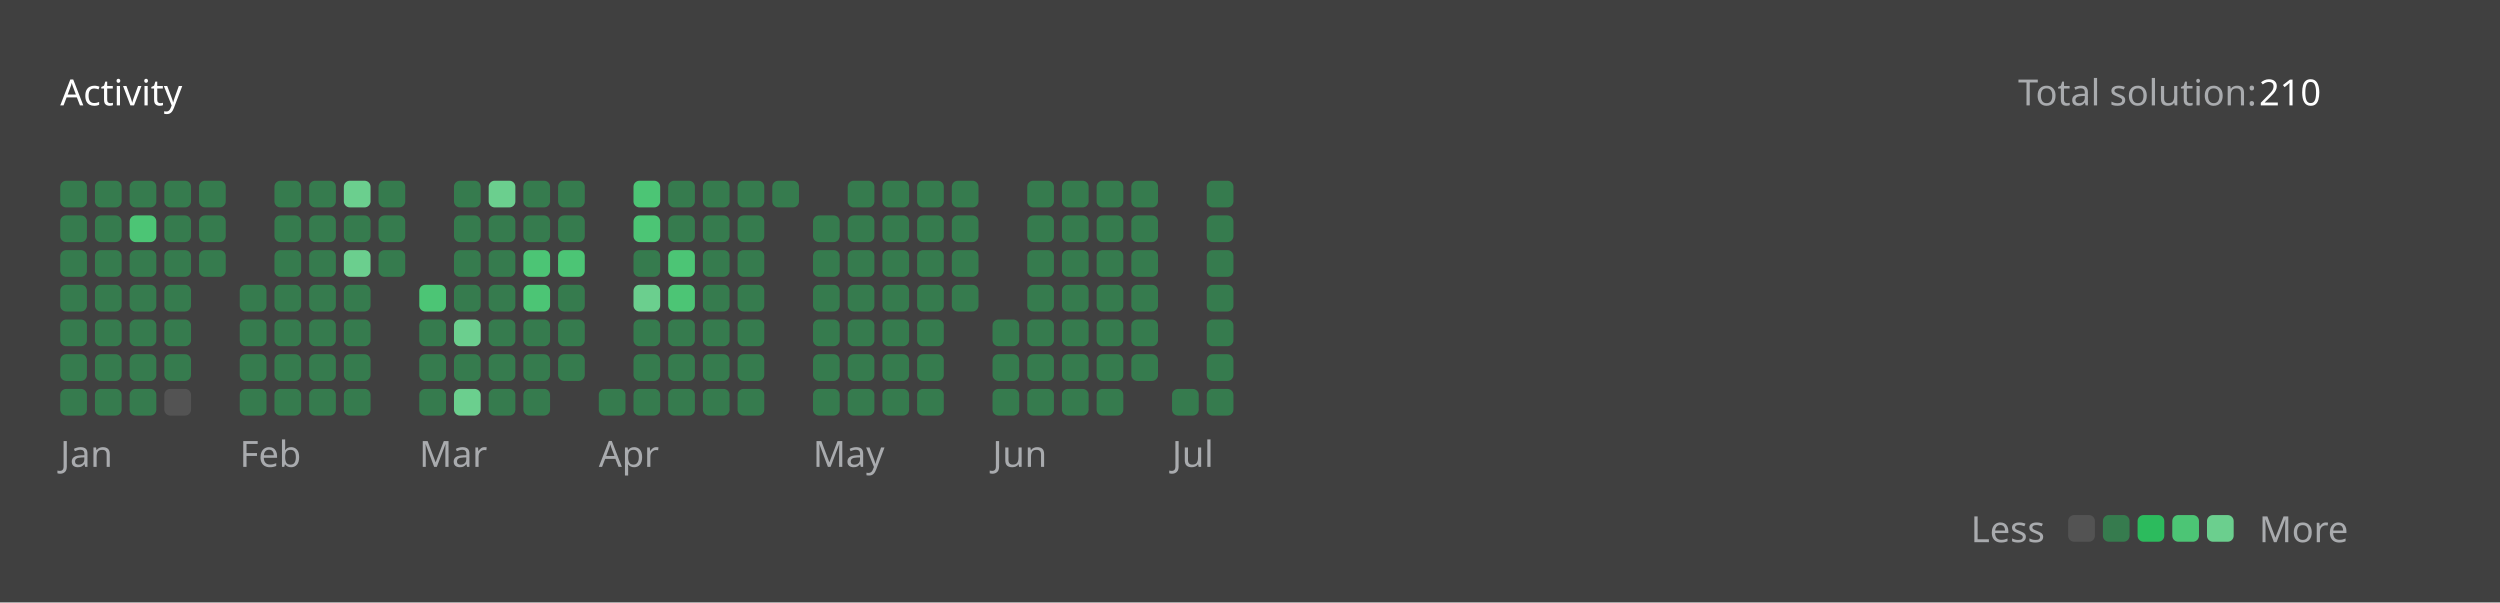
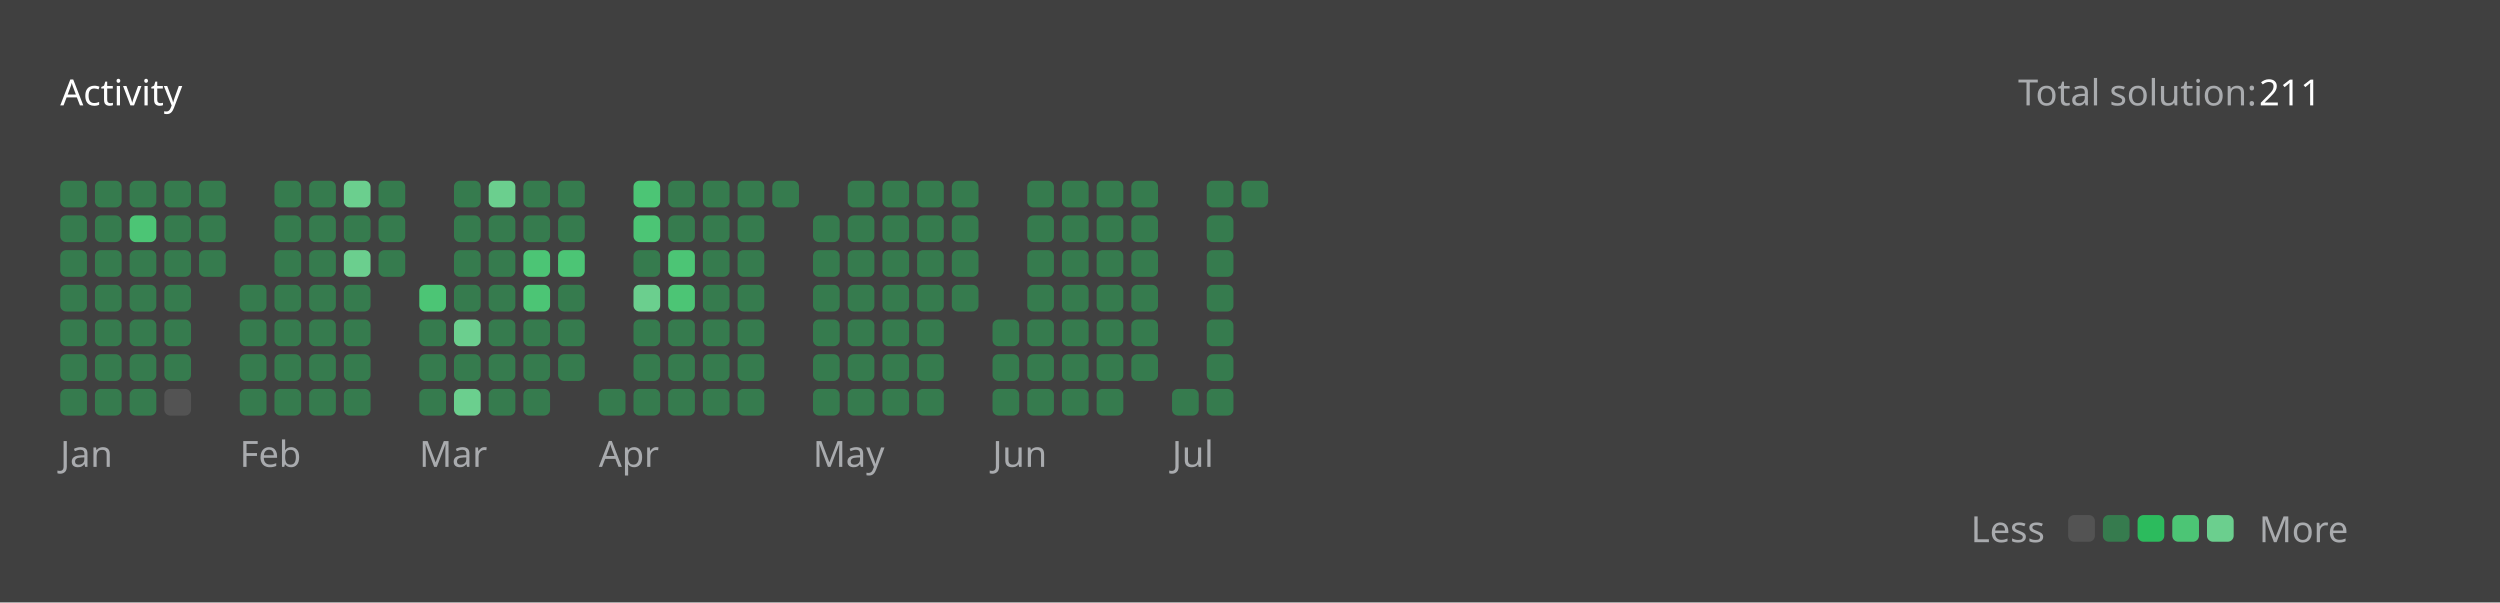
<svg xmlns="http://www.w3.org/2000/svg" version="1.1" height="200" width="830" viewBox="0 0 830 200">
  <style>*{font-family: "Segoe UI", Tahoma, Geneva, Verdana, sans-serif;}</style>
  <style>.title{font-weight: 500;font-size: 1rem;}</style>
  <style>.rotate-90{transform: rotate(-90deg);transform-origin: center;transform-box: fill-box;}</style>
  <style>.state{font-size: .75rem;}</style>
  <style>.light{color: #ffffff;fill: #ffffff;}</style>
  <style>.light-gray{color: #eff2f699;fill: #eff2f699;}</style>
  <style>.dark-gray{color: #ebebf54d;fill: #ebebf54d;}</style>
  <style>.gray{color: #747474;fill: #747474;}</style>
  <style>.orange{color: #ffa116;fill: #ffa116;}</style>
  <style>.background{color: #404040;fill: #404040;}</style>
  <style>.level-1-block{fill: #ffffff1a;}</style>
  <style>.level-2-block{fill: #2cb55d80;}</style>
  <style>.level-3-block{fill: #2cbb5dff;}</style>
  <style>.level-4-block{fill: #4cc575ff;}</style>
  <style>.level-5-block{fill: #6bcf8eff;}</style>
  <rect fill="#404040" x="0" y="0" width="830" height="200" rx="0.5rem" />
  <g text-anchor="start" text-decoration="1" class="title">
    <text x="20" y="35">
      <tspan class="light">Activity</tspan>
      <tspan class="orange" />
    </text>
  </g>
  <g class="state">
    <text x="670" y="35" class="light-gray"> Total solution: </text>
-     <text x="750" y="35" class="light"> 210 </text>
+     <text x="750" y="35" class="light"> 211 </text>
    <text x="678.88" y="180" class="light-gray" text-anchor="end">Less</text>
    <rect x="686.64" y="171" width="8.86" height="8.86" rx="2" ry="2" class="level-1-block" />
    <rect x="698.16" y="171" width="8.86" height="8.86" rx="2" ry="2" class="level-2-block" />
    <rect x="709.68" y="171" width="8.86" height="8.86" rx="2" ry="2" class="level-3-block" />
    <rect x="721.2" y="171" width="8.86" height="8.86" rx="2" ry="2" class="level-4-block" />
    <rect x="732.72" y="171" width="8.86" height="8.86" rx="2" ry="2" class="level-5-block" />
    <text x="750" y="180" class="light-gray">More</text>
  </g>
  <g x="20" y="60">
    <g x="20" y="60">
      <g x="20.0" y="60">
        <rect x="20.0" y="60.0" width="8.86" height="8.86" rx="2" ry="2" class="level-2-block" />
        <rect x="20.0" y="71.52" width="8.86" height="8.86" rx="2" ry="2" class="level-2-block" />
        <rect x="20.0" y="83.04" width="8.86" height="8.86" rx="2" ry="2" class="level-2-block" />
        <rect x="20.0" y="94.56" width="8.86" height="8.86" rx="2" ry="2" class="level-2-block" />
        <rect x="20.0" y="106.08" width="8.86" height="8.86" rx="2" ry="2" class="level-2-block" />
        <rect x="20.0" y="117.6" width="8.86" height="8.86" rx="2" ry="2" class="level-2-block" />
        <rect x="20.0" y="129.12" width="8.86" height="8.86" rx="2" ry="2" class="level-2-block" />
      </g>
      <g x="31.52" y="60">
        <rect x="31.52" y="60.0" width="8.86" height="8.86" rx="2" ry="2" class="level-2-block" />
        <rect x="31.52" y="71.52" width="8.86" height="8.86" rx="2" ry="2" class="level-2-block" />
        <rect x="31.52" y="83.04" width="8.86" height="8.86" rx="2" ry="2" class="level-2-block" />
        <rect x="31.52" y="94.56" width="8.86" height="8.86" rx="2" ry="2" class="level-2-block" />
        <rect x="31.52" y="106.08" width="8.86" height="8.86" rx="2" ry="2" class="level-2-block" />
        <rect x="31.52" y="117.6" width="8.86" height="8.86" rx="2" ry="2" class="level-2-block" />
        <rect x="31.52" y="129.12" width="8.86" height="8.86" rx="2" ry="2" class="level-2-block" />
      </g>
      <g x="43.04" y="60">
        <rect x="43.04" y="60.0" width="8.86" height="8.86" rx="2" ry="2" class="level-2-block" />
        <rect x="43.04" y="71.52" width="8.86" height="8.86" rx="2" ry="2" class="level-4-block" />
        <rect x="43.04" y="83.04" width="8.86" height="8.86" rx="2" ry="2" class="level-2-block" />
        <rect x="43.04" y="94.56" width="8.86" height="8.86" rx="2" ry="2" class="level-2-block" />
        <rect x="43.04" y="106.08" width="8.86" height="8.86" rx="2" ry="2" class="level-2-block" />
        <rect x="43.04" y="117.6" width="8.86" height="8.86" rx="2" ry="2" class="level-2-block" />
        <rect x="43.04" y="129.12" width="8.86" height="8.86" rx="2" ry="2" class="level-2-block" />
      </g>
      <g x="54.56" y="60">
        <rect x="54.56" y="60.0" width="8.86" height="8.86" rx="2" ry="2" class="level-2-block" />
        <rect x="54.56" y="71.52" width="8.86" height="8.86" rx="2" ry="2" class="level-2-block" />
        <rect x="54.56" y="83.04" width="8.86" height="8.86" rx="2" ry="2" class="level-2-block" />
        <rect x="54.56" y="94.56" width="8.86" height="8.86" rx="2" ry="2" class="level-2-block" />
        <rect x="54.56" y="106.08" width="8.86" height="8.86" rx="2" ry="2" class="level-2-block" />
        <rect x="54.56" y="117.6" width="8.86" height="8.86" rx="2" ry="2" class="level-2-block" />
        <rect x="54.56" y="129.12" width="8.86" height="8.86" rx="2" ry="2" class="level-1-block" />
      </g>
      <g x="66.08" y="60">
        <rect x="66.08" y="60.0" width="8.86" height="8.86" rx="2" ry="2" class="level-2-block" />
        <rect x="66.08" y="71.52" width="8.86" height="8.86" rx="2" ry="2" class="level-2-block" />
        <rect x="66.08" y="83.04" width="8.86" height="8.86" rx="2" ry="2" class="level-2-block" />
      </g>
      <text x="20.0" y="155" class="light-gray state">Jan</text>
    </g>
  </g>
  <g x="79.6" y="60">
    <g x="79.6" y="60">
      <g x="79.6" y="60">
        <rect x="79.6" y="94.56" width="8.86" height="8.86" rx="2" ry="2" class="level-2-block" />
        <rect x="79.6" y="106.08" width="8.86" height="8.86" rx="2" ry="2" class="level-2-block" />
        <rect x="79.6" y="117.6" width="8.86" height="8.86" rx="2" ry="2" class="level-2-block" />
        <rect x="79.6" y="129.12" width="8.86" height="8.86" rx="2" ry="2" class="level-2-block" />
      </g>
      <g x="91.12" y="60">
        <rect x="91.12" y="60.0" width="8.86" height="8.86" rx="2" ry="2" class="level-2-block" />
        <rect x="91.12" y="71.52" width="8.86" height="8.86" rx="2" ry="2" class="level-2-block" />
        <rect x="91.12" y="83.04" width="8.86" height="8.86" rx="2" ry="2" class="level-2-block" />
        <rect x="91.12" y="94.56" width="8.86" height="8.86" rx="2" ry="2" class="level-2-block" />
        <rect x="91.12" y="106.08" width="8.86" height="8.86" rx="2" ry="2" class="level-2-block" />
        <rect x="91.12" y="117.6" width="8.86" height="8.86" rx="2" ry="2" class="level-2-block" />
        <rect x="91.12" y="129.12" width="8.86" height="8.86" rx="2" ry="2" class="level-2-block" />
      </g>
      <g x="102.64" y="60">
        <rect x="102.64" y="60.0" width="8.86" height="8.86" rx="2" ry="2" class="level-2-block" />
        <rect x="102.64" y="71.52" width="8.86" height="8.86" rx="2" ry="2" class="level-2-block" />
        <rect x="102.64" y="83.04" width="8.86" height="8.86" rx="2" ry="2" class="level-2-block" />
        <rect x="102.64" y="94.56" width="8.86" height="8.86" rx="2" ry="2" class="level-2-block" />
        <rect x="102.64" y="106.08" width="8.86" height="8.86" rx="2" ry="2" class="level-2-block" />
        <rect x="102.64" y="117.6" width="8.86" height="8.86" rx="2" ry="2" class="level-2-block" />
        <rect x="102.64" y="129.12" width="8.86" height="8.86" rx="2" ry="2" class="level-2-block" />
      </g>
      <g x="114.16" y="60">
        <rect x="114.16" y="60.0" width="8.86" height="8.86" rx="2" ry="2" class="level-5-block" />
        <rect x="114.16" y="71.52" width="8.86" height="8.86" rx="2" ry="2" class="level-2-block" />
        <rect x="114.16" y="83.04" width="8.86" height="8.86" rx="2" ry="2" class="level-5-block" />
        <rect x="114.16" y="94.56" width="8.86" height="8.86" rx="2" ry="2" class="level-2-block" />
        <rect x="114.16" y="106.08" width="8.86" height="8.86" rx="2" ry="2" class="level-2-block" />
        <rect x="114.16" y="117.6" width="8.86" height="8.86" rx="2" ry="2" class="level-2-block" />
        <rect x="114.16" y="129.12" width="8.86" height="8.86" rx="2" ry="2" class="level-2-block" />
      </g>
      <g x="125.68" y="60">
        <rect x="125.68" y="60.0" width="8.86" height="8.86" rx="2" ry="2" class="level-2-block" />
        <rect x="125.68" y="71.52" width="8.86" height="8.86" rx="2" ry="2" class="level-2-block" />
        <rect x="125.68" y="83.04" width="8.86" height="8.86" rx="2" ry="2" class="level-2-block" />
      </g>
      <text x="79.6" y="155" class="light-gray state">Feb</text>
    </g>
  </g>
  <g x="139.2" y="60">
    <g x="139.2" y="60">
      <g x="139.2" y="60">
        <rect x="139.2" y="94.56" width="8.86" height="8.86" rx="2" ry="2" class="level-4-block" />
        <rect x="139.2" y="106.08" width="8.86" height="8.86" rx="2" ry="2" class="level-2-block" />
        <rect x="139.2" y="117.6" width="8.86" height="8.86" rx="2" ry="2" class="level-2-block" />
        <rect x="139.2" y="129.12" width="8.86" height="8.86" rx="2" ry="2" class="level-2-block" />
      </g>
      <g x="150.72" y="60">
        <rect x="150.72" y="60.0" width="8.86" height="8.86" rx="2" ry="2" class="level-2-block" />
        <rect x="150.72" y="71.52" width="8.86" height="8.86" rx="2" ry="2" class="level-2-block" />
        <rect x="150.72" y="83.04" width="8.86" height="8.86" rx="2" ry="2" class="level-2-block" />
        <rect x="150.72" y="94.56" width="8.86" height="8.86" rx="2" ry="2" class="level-2-block" />
        <rect x="150.72" y="106.08" width="8.86" height="8.86" rx="2" ry="2" class="level-5-block" />
        <rect x="150.72" y="117.6" width="8.86" height="8.86" rx="2" ry="2" class="level-2-block" />
        <rect x="150.72" y="129.12" width="8.86" height="8.86" rx="2" ry="2" class="level-5-block" />
      </g>
      <g x="162.24" y="60">
        <rect x="162.24" y="60.0" width="8.86" height="8.86" rx="2" ry="2" class="level-5-block" />
        <rect x="162.24" y="71.52" width="8.86" height="8.86" rx="2" ry="2" class="level-2-block" />
        <rect x="162.24" y="83.04" width="8.86" height="8.86" rx="2" ry="2" class="level-2-block" />
        <rect x="162.24" y="94.56" width="8.86" height="8.86" rx="2" ry="2" class="level-2-block" />
        <rect x="162.24" y="106.08" width="8.86" height="8.86" rx="2" ry="2" class="level-2-block" />
        <rect x="162.24" y="117.6" width="8.86" height="8.86" rx="2" ry="2" class="level-2-block" />
        <rect x="162.24" y="129.12" width="8.86" height="8.86" rx="2" ry="2" class="level-2-block" />
      </g>
      <g x="173.76" y="60">
        <rect x="173.76" y="60.0" width="8.86" height="8.86" rx="2" ry="2" class="level-2-block" />
        <rect x="173.76" y="71.52" width="8.86" height="8.86" rx="2" ry="2" class="level-2-block" />
        <rect x="173.76" y="83.04" width="8.86" height="8.86" rx="2" ry="2" class="level-4-block" />
        <rect x="173.76" y="94.56" width="8.86" height="8.86" rx="2" ry="2" class="level-4-block" />
        <rect x="173.76" y="106.08" width="8.86" height="8.86" rx="2" ry="2" class="level-2-block" />
        <rect x="173.76" y="117.6" width="8.86" height="8.86" rx="2" ry="2" class="level-2-block" />
        <rect x="173.76" y="129.12" width="8.86" height="8.86" rx="2" ry="2" class="level-2-block" />
      </g>
      <g x="185.28" y="60">
        <rect x="185.28" y="60.0" width="8.86" height="8.86" rx="2" ry="2" class="level-2-block" />
        <rect x="185.28" y="71.52" width="8.86" height="8.86" rx="2" ry="2" class="level-2-block" />
        <rect x="185.28" y="83.04" width="8.86" height="8.86" rx="2" ry="2" class="level-4-block" />
        <rect x="185.28" y="94.56" width="8.86" height="8.86" rx="2" ry="2" class="level-2-block" />
        <rect x="185.28" y="106.08" width="8.86" height="8.86" rx="2" ry="2" class="level-2-block" />
        <rect x="185.28" y="117.6" width="8.86" height="8.86" rx="2" ry="2" class="level-2-block" />
      </g>
      <text x="139.2" y="155" class="light-gray state">Mar</text>
    </g>
  </g>
  <g x="198.8" y="60">
    <g x="198.8" y="60">
      <g x="198.8" y="60">
        <rect x="198.8" y="129.12" width="8.86" height="8.86" rx="2" ry="2" class="level-2-block" />
      </g>
      <g x="210.32" y="60">
        <rect x="210.32" y="60.0" width="8.86" height="8.86" rx="2" ry="2" class="level-4-block" />
        <rect x="210.32" y="71.52" width="8.86" height="8.86" rx="2" ry="2" class="level-4-block" />
        <rect x="210.32" y="83.04" width="8.86" height="8.86" rx="2" ry="2" class="level-2-block" />
        <rect x="210.32" y="94.56" width="8.86" height="8.86" rx="2" ry="2" class="level-5-block" />
        <rect x="210.32" y="106.08" width="8.86" height="8.86" rx="2" ry="2" class="level-2-block" />
        <rect x="210.32" y="117.6" width="8.86" height="8.86" rx="2" ry="2" class="level-2-block" />
        <rect x="210.32" y="129.12" width="8.86" height="8.86" rx="2" ry="2" class="level-2-block" />
      </g>
      <g x="221.84" y="60">
        <rect x="221.84" y="60.0" width="8.86" height="8.86" rx="2" ry="2" class="level-2-block" />
        <rect x="221.84" y="71.52" width="8.86" height="8.86" rx="2" ry="2" class="level-2-block" />
        <rect x="221.84" y="83.04" width="8.86" height="8.86" rx="2" ry="2" class="level-4-block" />
        <rect x="221.84" y="94.56" width="8.86" height="8.86" rx="2" ry="2" class="level-4-block" />
        <rect x="221.84" y="106.08" width="8.86" height="8.86" rx="2" ry="2" class="level-2-block" />
        <rect x="221.84" y="117.6" width="8.86" height="8.86" rx="2" ry="2" class="level-2-block" />
        <rect x="221.84" y="129.12" width="8.86" height="8.86" rx="2" ry="2" class="level-2-block" />
      </g>
      <g x="233.36" y="60">
        <rect x="233.36" y="60.0" width="8.86" height="8.86" rx="2" ry="2" class="level-2-block" />
        <rect x="233.36" y="71.52" width="8.86" height="8.86" rx="2" ry="2" class="level-2-block" />
        <rect x="233.36" y="83.04" width="8.86" height="8.86" rx="2" ry="2" class="level-2-block" />
        <rect x="233.36" y="94.56" width="8.86" height="8.86" rx="2" ry="2" class="level-2-block" />
        <rect x="233.36" y="106.08" width="8.86" height="8.86" rx="2" ry="2" class="level-2-block" />
        <rect x="233.36" y="117.6" width="8.86" height="8.86" rx="2" ry="2" class="level-2-block" />
        <rect x="233.36" y="129.12" width="8.86" height="8.86" rx="2" ry="2" class="level-2-block" />
      </g>
      <g x="244.88" y="60">
        <rect x="244.88" y="60.0" width="8.86" height="8.86" rx="2" ry="2" class="level-2-block" />
        <rect x="244.88" y="71.52" width="8.86" height="8.86" rx="2" ry="2" class="level-2-block" />
        <rect x="244.88" y="83.04" width="8.86" height="8.86" rx="2" ry="2" class="level-2-block" />
        <rect x="244.88" y="94.56" width="8.86" height="8.86" rx="2" ry="2" class="level-2-block" />
        <rect x="244.88" y="106.08" width="8.86" height="8.86" rx="2" ry="2" class="level-2-block" />
        <rect x="244.88" y="117.6" width="8.86" height="8.86" rx="2" ry="2" class="level-2-block" />
        <rect x="244.88" y="129.12" width="8.86" height="8.86" rx="2" ry="2" class="level-2-block" />
      </g>
      <g x="256.4" y="60">
        <rect x="256.4" y="60.0" width="8.86" height="8.86" rx="2" ry="2" class="level-2-block" />
      </g>
      <text x="198.8" y="155" class="light-gray state">Apr</text>
    </g>
  </g>
  <g x="269.92" y="60">
    <g x="269.92" y="60">
      <g x="269.92" y="60">
        <rect x="269.92" y="71.52" width="8.86" height="8.86" rx="2" ry="2" class="level-2-block" />
        <rect x="269.92" y="83.04" width="8.86" height="8.86" rx="2" ry="2" class="level-2-block" />
        <rect x="269.92" y="94.56" width="8.86" height="8.86" rx="2" ry="2" class="level-2-block" />
        <rect x="269.92" y="106.08" width="8.86" height="8.86" rx="2" ry="2" class="level-2-block" />
        <rect x="269.92" y="117.6" width="8.86" height="8.86" rx="2" ry="2" class="level-2-block" />
        <rect x="269.92" y="129.12" width="8.86" height="8.86" rx="2" ry="2" class="level-2-block" />
      </g>
      <g x="281.44" y="60">
        <rect x="281.44" y="60.0" width="8.86" height="8.86" rx="2" ry="2" class="level-2-block" />
        <rect x="281.44" y="71.52" width="8.86" height="8.86" rx="2" ry="2" class="level-2-block" />
        <rect x="281.44" y="83.04" width="8.86" height="8.86" rx="2" ry="2" class="level-2-block" />
        <rect x="281.44" y="94.56" width="8.86" height="8.86" rx="2" ry="2" class="level-2-block" />
        <rect x="281.44" y="106.08" width="8.86" height="8.86" rx="2" ry="2" class="level-2-block" />
        <rect x="281.44" y="117.6" width="8.86" height="8.86" rx="2" ry="2" class="level-2-block" />
        <rect x="281.44" y="129.12" width="8.86" height="8.86" rx="2" ry="2" class="level-2-block" />
      </g>
      <g x="292.96" y="60">
        <rect x="292.96" y="60.0" width="8.86" height="8.86" rx="2" ry="2" class="level-2-block" />
        <rect x="292.96" y="71.52" width="8.86" height="8.86" rx="2" ry="2" class="level-2-block" />
        <rect x="292.96" y="83.04" width="8.86" height="8.86" rx="2" ry="2" class="level-2-block" />
        <rect x="292.96" y="94.56" width="8.86" height="8.86" rx="2" ry="2" class="level-2-block" />
        <rect x="292.96" y="106.08" width="8.86" height="8.86" rx="2" ry="2" class="level-2-block" />
        <rect x="292.96" y="117.6" width="8.86" height="8.86" rx="2" ry="2" class="level-2-block" />
        <rect x="292.96" y="129.12" width="8.86" height="8.86" rx="2" ry="2" class="level-2-block" />
      </g>
      <g x="304.48" y="60">
        <rect x="304.48" y="60.0" width="8.86" height="8.86" rx="2" ry="2" class="level-2-block" />
        <rect x="304.48" y="71.52" width="8.86" height="8.86" rx="2" ry="2" class="level-2-block" />
        <rect x="304.48" y="83.04" width="8.86" height="8.86" rx="2" ry="2" class="level-2-block" />
        <rect x="304.48" y="94.56" width="8.86" height="8.86" rx="2" ry="2" class="level-2-block" />
        <rect x="304.48" y="106.08" width="8.86" height="8.86" rx="2" ry="2" class="level-2-block" />
        <rect x="304.48" y="117.6" width="8.86" height="8.86" rx="2" ry="2" class="level-2-block" />
        <rect x="304.48" y="129.12" width="8.86" height="8.86" rx="2" ry="2" class="level-2-block" />
      </g>
      <g x="316" y="60">
        <rect x="316" y="60.0" width="8.86" height="8.86" rx="2" ry="2" class="level-2-block" />
        <rect x="316" y="71.52" width="8.86" height="8.86" rx="2" ry="2" class="level-2-block" />
        <rect x="316" y="83.04" width="8.86" height="8.86" rx="2" ry="2" class="level-2-block" />
        <rect x="316" y="94.56" width="8.86" height="8.86" rx="2" ry="2" class="level-2-block" />
      </g>
      <text x="269.92" y="155" class="light-gray state">May</text>
    </g>
  </g>
  <g x="329.52" y="60">
    <g x="329.52" y="60">
      <g x="329.52" y="60">
        <rect x="329.52" y="106.08" width="8.86" height="8.86" rx="2" ry="2" class="level-2-block" />
        <rect x="329.52" y="117.6" width="8.86" height="8.86" rx="2" ry="2" class="level-2-block" />
        <rect x="329.52" y="129.12" width="8.86" height="8.86" rx="2" ry="2" class="level-2-block" />
      </g>
      <g x="341.04" y="60">
        <rect x="341.04" y="60.0" width="8.86" height="8.86" rx="2" ry="2" class="level-2-block" />
        <rect x="341.04" y="71.52" width="8.86" height="8.86" rx="2" ry="2" class="level-2-block" />
        <rect x="341.04" y="83.04" width="8.86" height="8.86" rx="2" ry="2" class="level-2-block" />
        <rect x="341.04" y="94.56" width="8.86" height="8.86" rx="2" ry="2" class="level-2-block" />
        <rect x="341.04" y="106.08" width="8.86" height="8.86" rx="2" ry="2" class="level-2-block" />
        <rect x="341.04" y="117.6" width="8.86" height="8.86" rx="2" ry="2" class="level-2-block" />
        <rect x="341.04" y="129.12" width="8.86" height="8.86" rx="2" ry="2" class="level-2-block" />
      </g>
      <g x="352.56" y="60">
        <rect x="352.56" y="60.0" width="8.86" height="8.86" rx="2" ry="2" class="level-2-block" />
        <rect x="352.56" y="71.52" width="8.86" height="8.86" rx="2" ry="2" class="level-2-block" />
        <rect x="352.56" y="83.04" width="8.86" height="8.86" rx="2" ry="2" class="level-2-block" />
        <rect x="352.56" y="94.56" width="8.86" height="8.86" rx="2" ry="2" class="level-2-block" />
        <rect x="352.56" y="106.08" width="8.86" height="8.86" rx="2" ry="2" class="level-2-block" />
        <rect x="352.56" y="117.6" width="8.86" height="8.86" rx="2" ry="2" class="level-2-block" />
        <rect x="352.56" y="129.12" width="8.86" height="8.86" rx="2" ry="2" class="level-2-block" />
      </g>
      <g x="364.08" y="60">
        <rect x="364.08" y="60.0" width="8.86" height="8.86" rx="2" ry="2" class="level-2-block" />
        <rect x="364.08" y="71.52" width="8.86" height="8.86" rx="2" ry="2" class="level-2-block" />
        <rect x="364.08" y="83.04" width="8.86" height="8.86" rx="2" ry="2" class="level-2-block" />
        <rect x="364.08" y="94.56" width="8.86" height="8.86" rx="2" ry="2" class="level-2-block" />
        <rect x="364.08" y="106.08" width="8.86" height="8.86" rx="2" ry="2" class="level-2-block" />
        <rect x="364.08" y="117.6" width="8.86" height="8.86" rx="2" ry="2" class="level-2-block" />
        <rect x="364.08" y="129.12" width="8.86" height="8.86" rx="2" ry="2" class="level-2-block" />
      </g>
      <g x="375.6" y="60">
        <rect x="375.6" y="60.0" width="8.86" height="8.86" rx="2" ry="2" class="level-2-block" />
        <rect x="375.6" y="71.52" width="8.86" height="8.86" rx="2" ry="2" class="level-2-block" />
        <rect x="375.6" y="83.04" width="8.86" height="8.86" rx="2" ry="2" class="level-2-block" />
        <rect x="375.6" y="94.56" width="8.86" height="8.86" rx="2" ry="2" class="level-2-block" />
        <rect x="375.6" y="106.08" width="8.86" height="8.86" rx="2" ry="2" class="level-2-block" />
        <rect x="375.6" y="117.6" width="8.86" height="8.86" rx="2" ry="2" class="level-2-block" />
      </g>
      <text x="329.52" y="155" class="light-gray state">Jun</text>
    </g>
  </g>
  <g x="389.12" y="60">
    <g x="389.12" y="60">
      <g x="389.12" y="60">
        <rect x="389.12" y="129.12" width="8.86" height="8.86" rx="2" ry="2" class="level-2-block" />
      </g>
      <g x="400.64" y="60">
        <rect x="400.64" y="60.0" width="8.86" height="8.86" rx="2" ry="2" class="level-2-block" />
        <rect x="400.64" y="71.52" width="8.86" height="8.86" rx="2" ry="2" class="level-2-block" />
        <rect x="400.64" y="83.04" width="8.86" height="8.86" rx="2" ry="2" class="level-2-block" />
        <rect x="400.64" y="94.56" width="8.86" height="8.86" rx="2" ry="2" class="level-2-block" />
        <rect x="400.64" y="106.08" width="8.86" height="8.86" rx="2" ry="2" class="level-2-block" />
        <rect x="400.64" y="117.6" width="8.86" height="8.86" rx="2" ry="2" class="level-2-block" />
        <rect x="400.64" y="129.12" width="8.86" height="8.86" rx="2" ry="2" class="level-2-block" />
      </g>
+       <g x="412.16" y="60">
+         <rect x="412.16" y="60.0" width="8.86" height="8.86" rx="2" ry="2" class="level-2-block" />
+       </g>
      <text x="389.12" y="155" class="light-gray state">Jul</text>
    </g>
  </g>
</svg>
